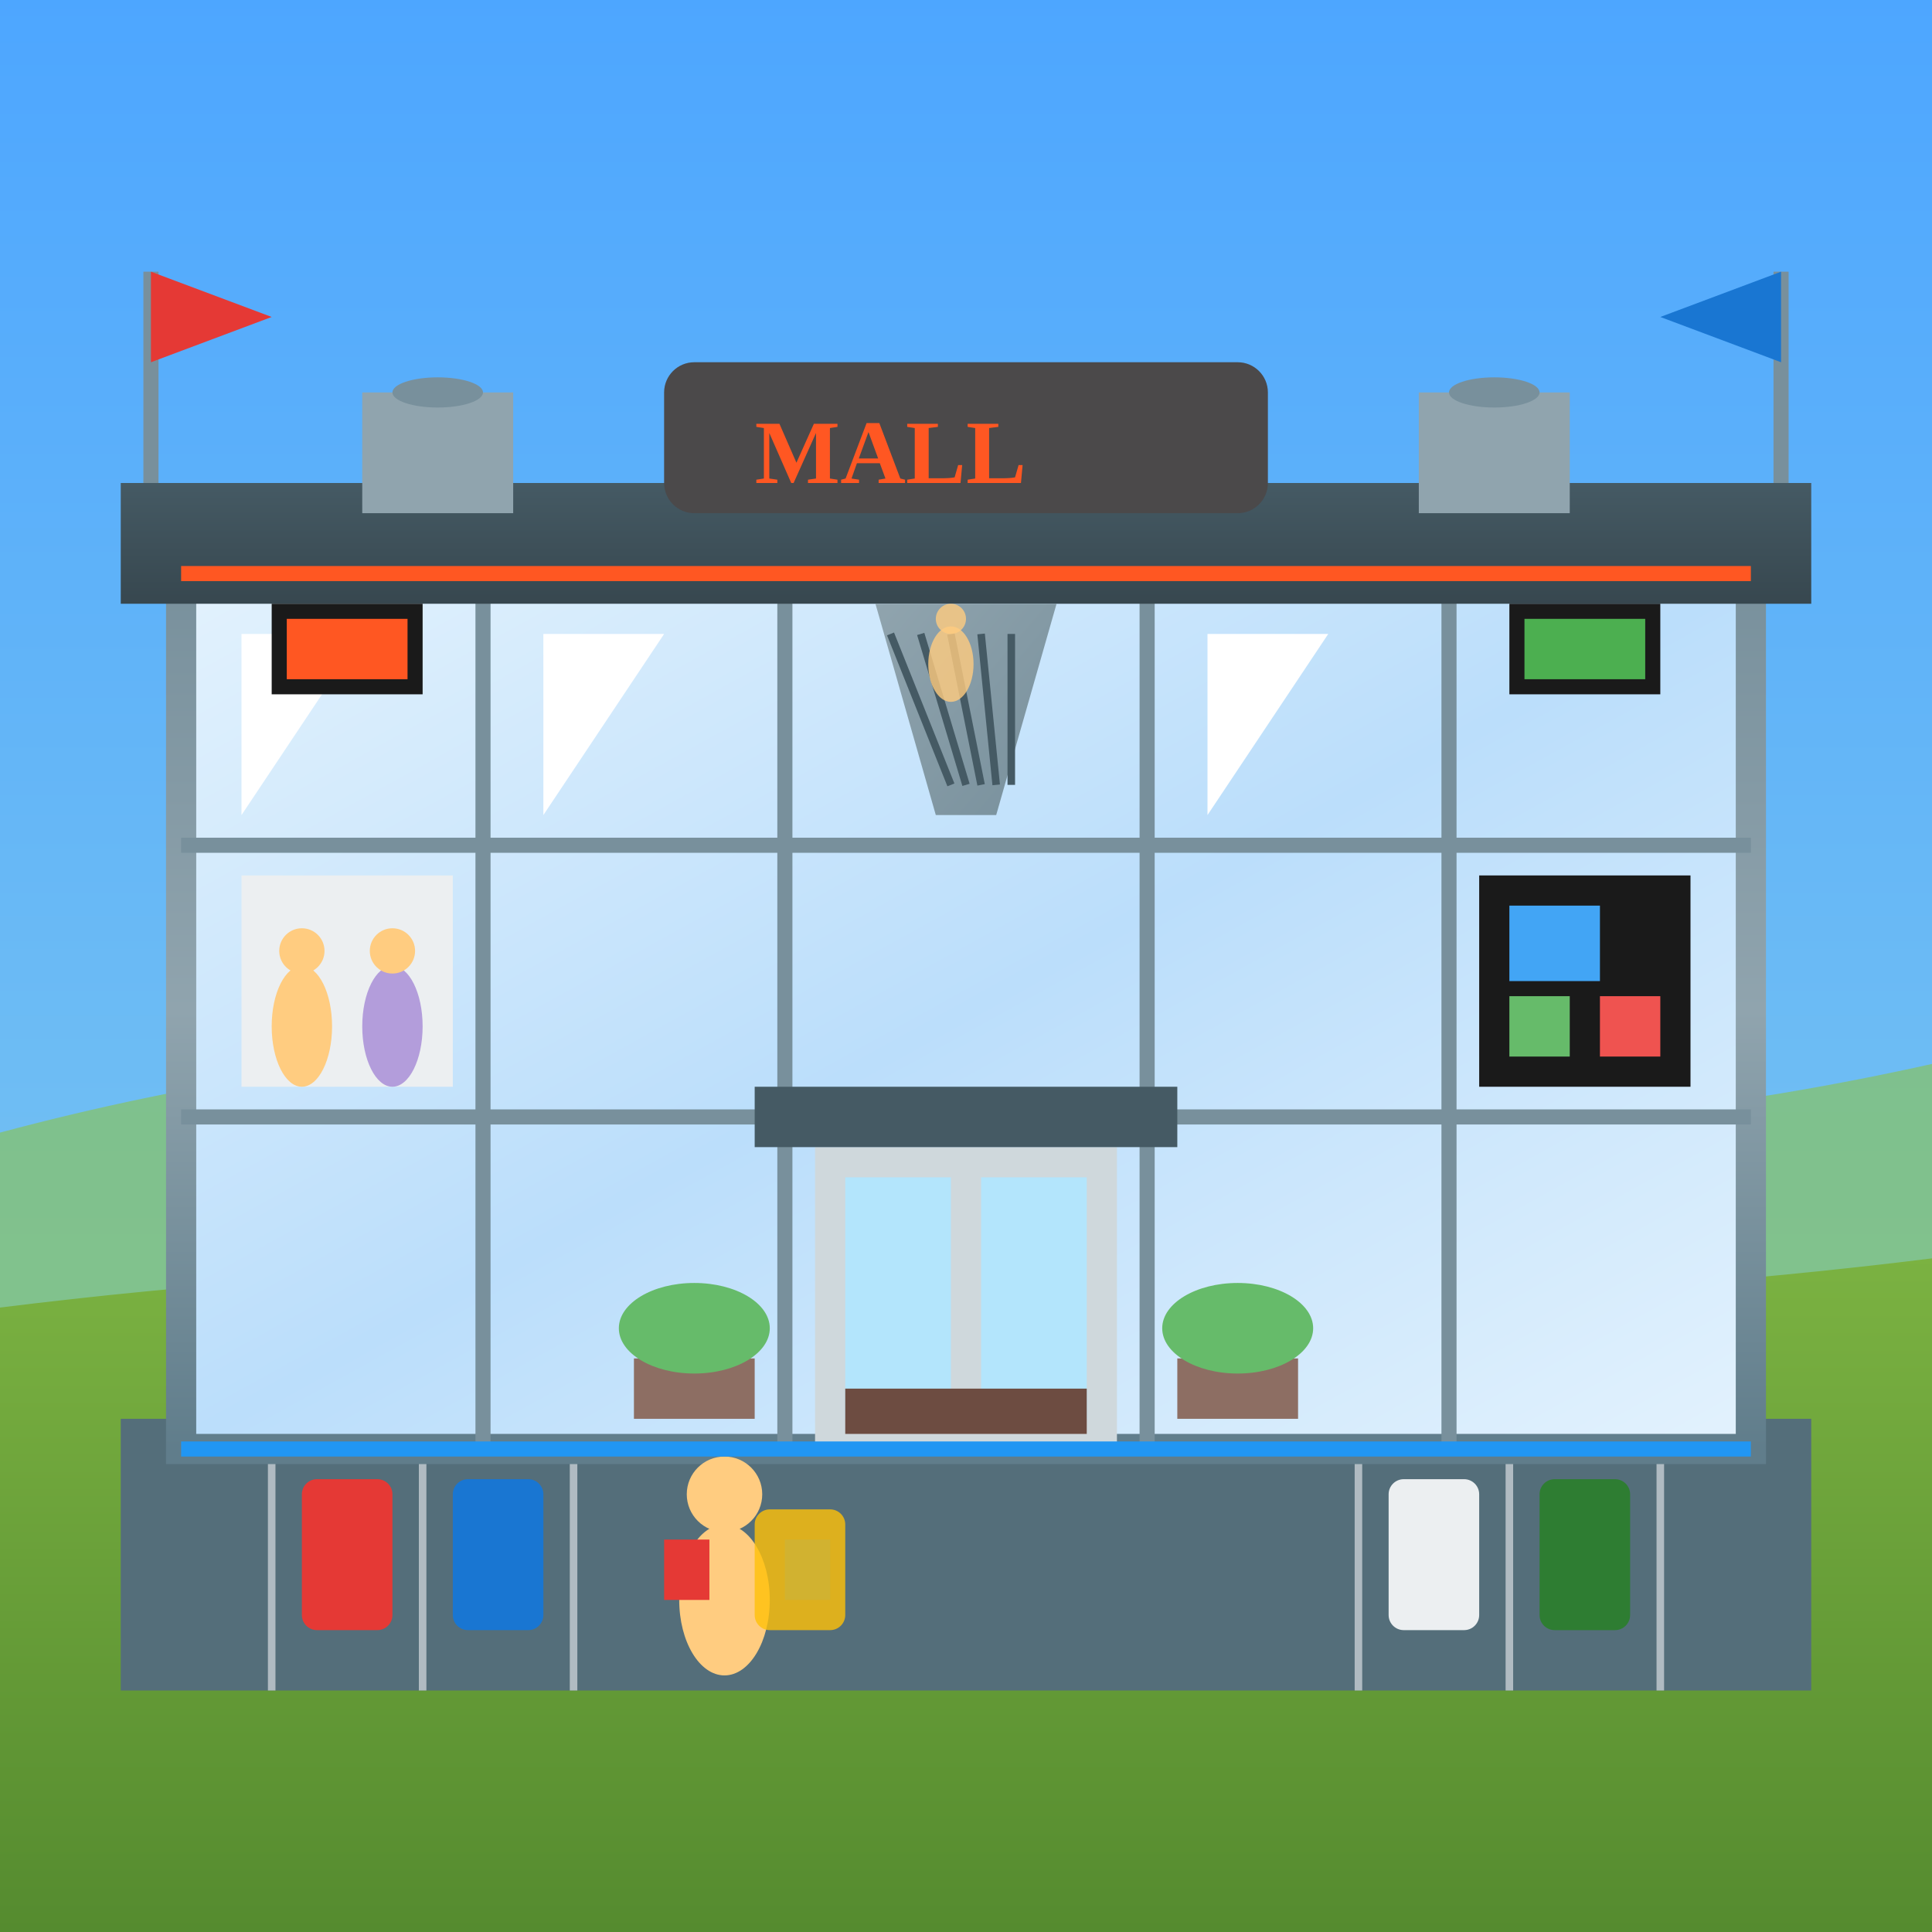
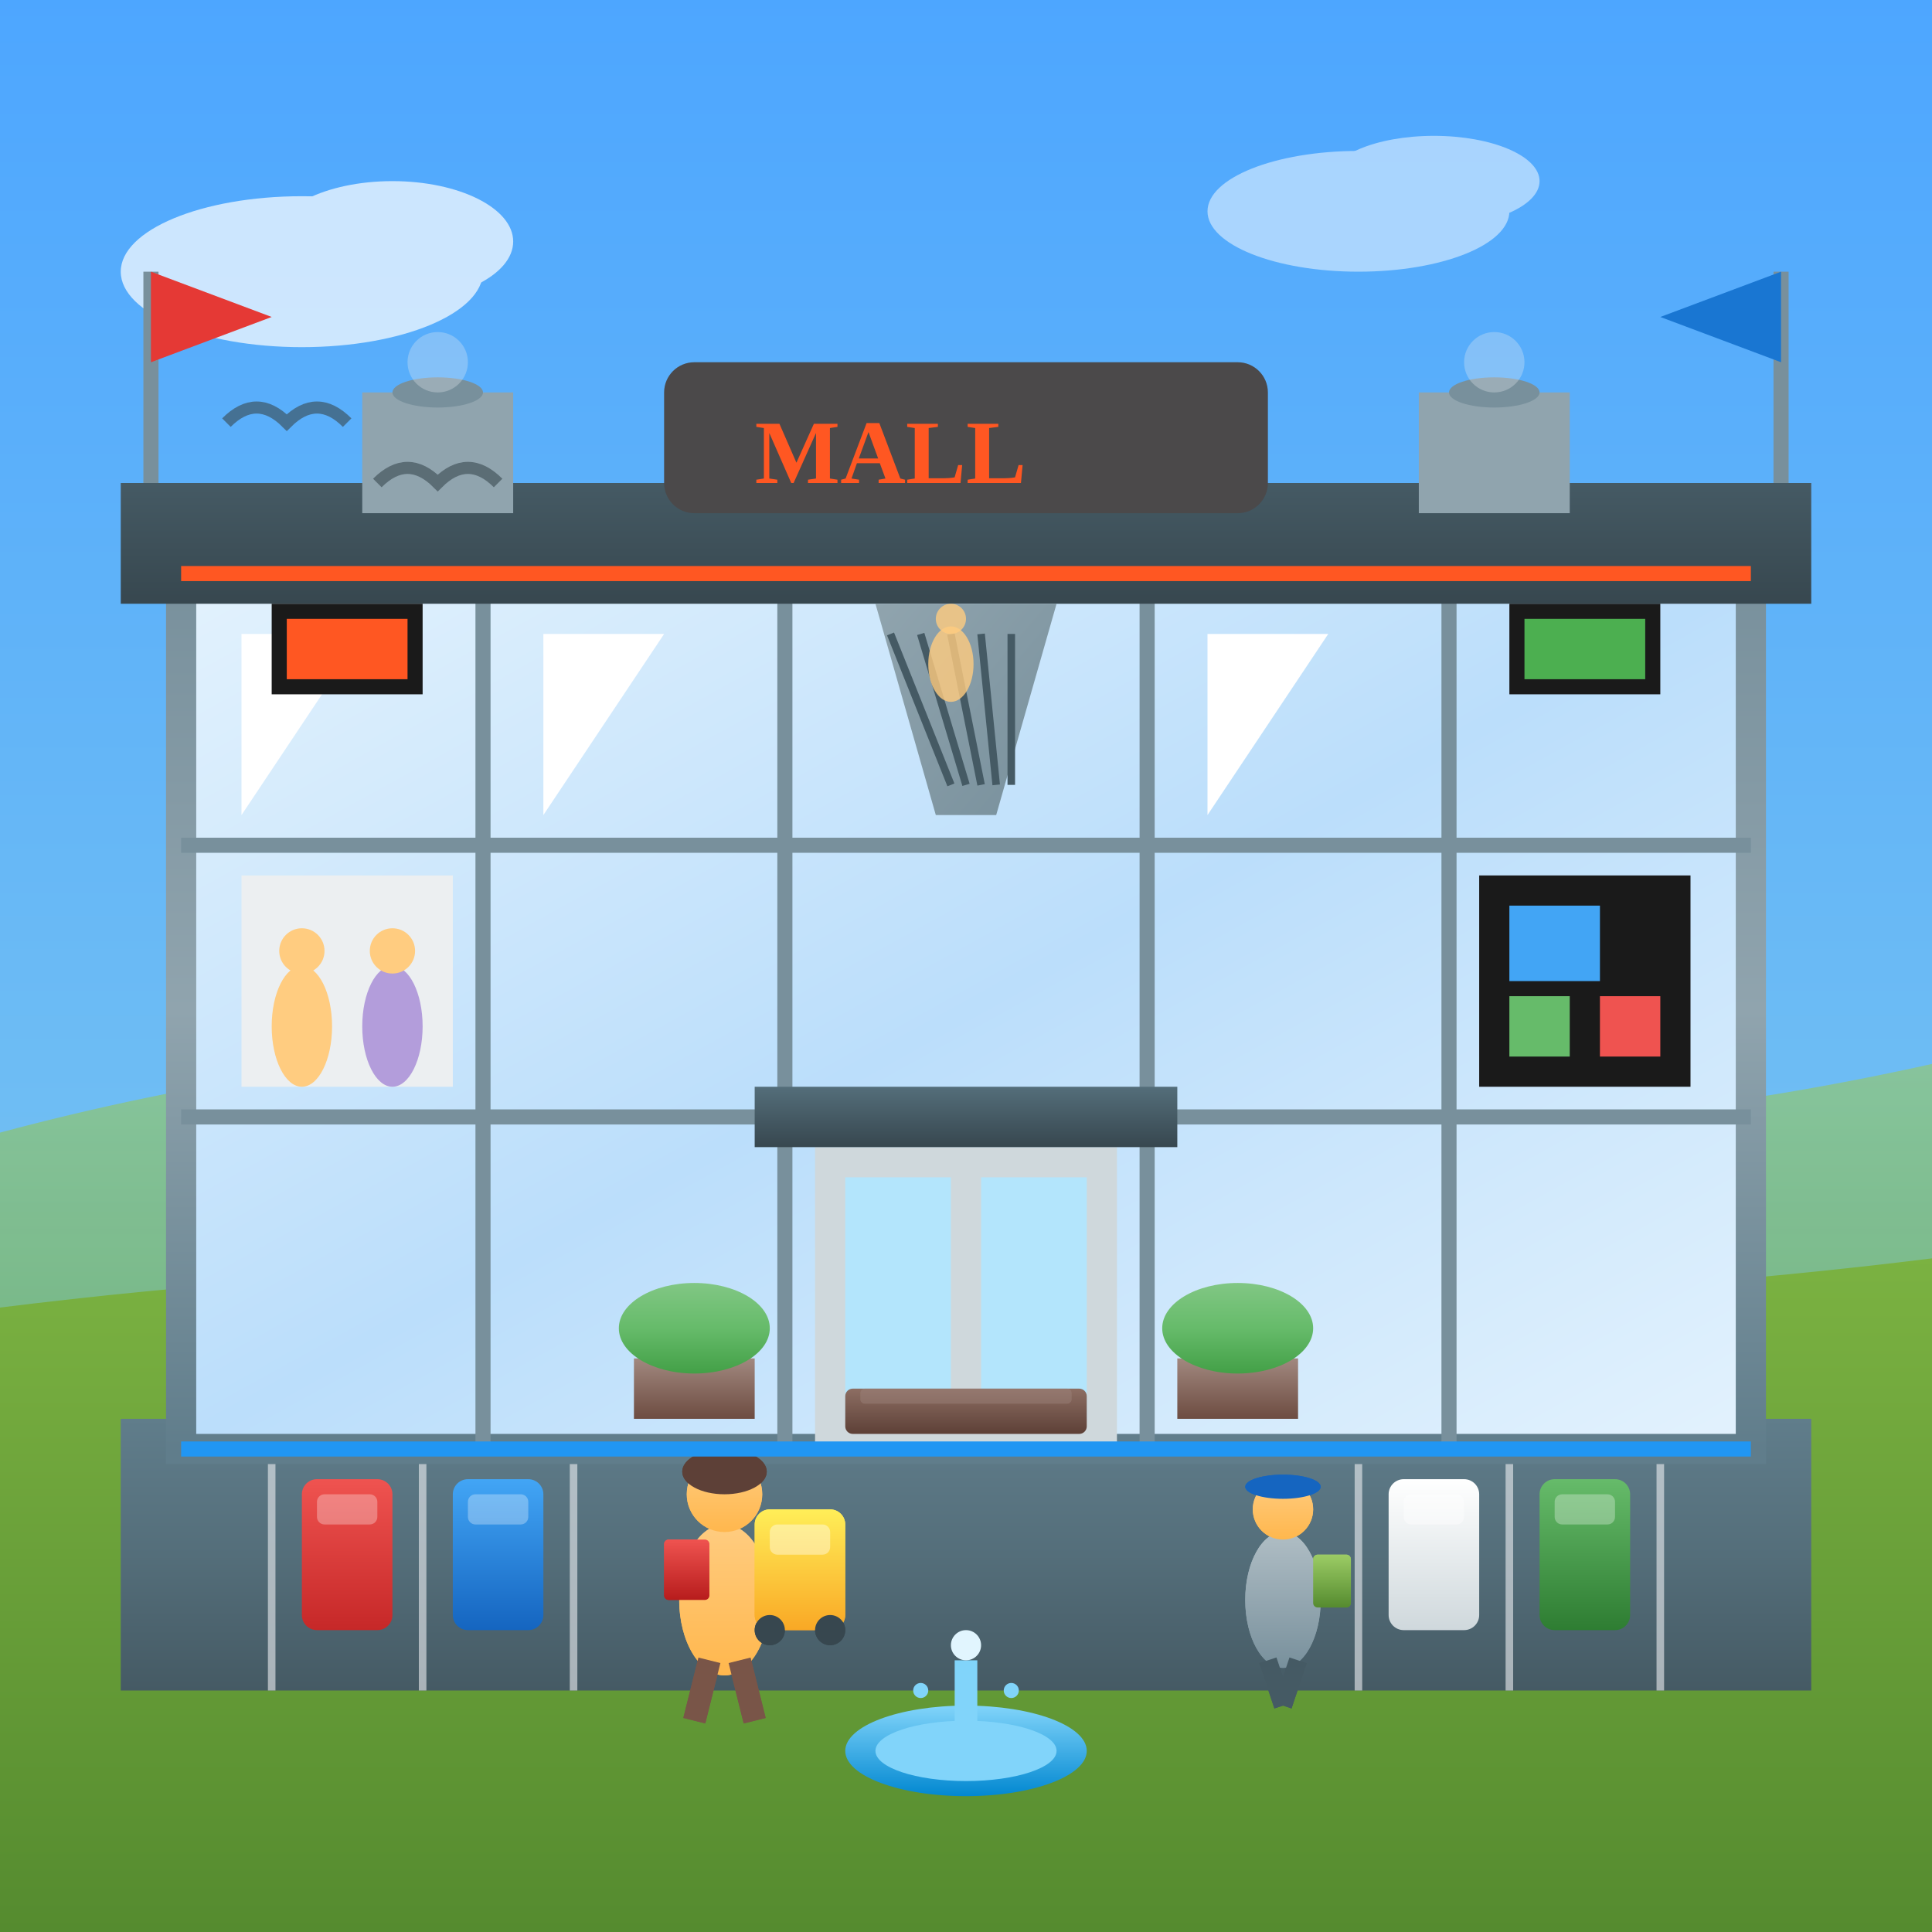
<svg xmlns="http://www.w3.org/2000/svg" viewBox="0 0 128 128" width="128" height="128">
  <defs>
    <linearGradient id="glassStore" x1="0%" y1="0%" x2="100%" y2="100%">
      <stop offset="0%" style="stop-color:#E3F2FD" />
      <stop offset="50%" style="stop-color:#BBDEFB" />
      <stop offset="100%" style="stop-color:#E3F2FD" />
    </linearGradient>
    <linearGradient id="steelFrame" x1="0%" y1="0%" x2="0%" y2="100%">
      <stop offset="0%" style="stop-color:#78909C" />
      <stop offset="50%" style="stop-color:#90A4AE" />
      <stop offset="100%" style="stop-color:#607D8B" />
    </linearGradient>
    <linearGradient id="mallRoof" x1="0%" y1="0%" x2="0%" y2="100%">
      <stop offset="0%" style="stop-color:#455A64" />
      <stop offset="100%" style="stop-color:#37474F" />
    </linearGradient>
    <linearGradient id="sky" x1="0%" y1="0%" x2="0%" y2="100%">
      <stop offset="0%" style="stop-color:#4da6ff" />
      <stop offset="100%" style="stop-color:#87ceeb" />
    </linearGradient>
    <linearGradient id="grass" x1="0%" y1="0%" x2="0%" y2="100%">
      <stop offset="0%" style="stop-color:#7cb342" />
      <stop offset="100%" style="stop-color:#558b2f" />
    </linearGradient>
    <linearGradient id="escalator" x1="0%" y1="0%" x2="100%" y2="100%">
      <stop offset="0%" style="stop-color:#90A4AE" />
      <stop offset="100%" style="stop-color:#78909C" />
    </linearGradient>
    <filter id="glow" x="-50%" y="-50%" width="200%" height="200%">
      <feGaussianBlur stdDeviation="1" result="coloredBlur" />
      <feMerge>
        <feMergeNode in="coloredBlur" />
        <feMergeNode in="SourceGraphic" />
      </feMerge>
    </filter>
+     <linearGradient id="parkingLot" x1="0%" y1="0%" x2="0%" y2="100%">
+       <stop offset="0%" style="stop-color:#607D8B" />
+       <stop offset="50%" style="stop-color:#546E7A" />
+       <stop offset="100%" style="stop-color:#455A64" />
+     </linearGradient>
+     <linearGradient id="carRed" x1="0%" y1="0%" x2="0%" y2="100%">
+       <stop offset="0%" style="stop-color:#EF5350" />
+       <stop offset="100%" style="stop-color:#C62828" />
+     </linearGradient>
+     <linearGradient id="carBlue" x1="0%" y1="0%" x2="0%" y2="100%">
+       <stop offset="0%" style="stop-color:#42A5F5" />
+       <stop offset="100%" style="stop-color:#1565C0" />
+     </linearGradient>
+     <linearGradient id="carWhite" x1="0%" y1="0%" x2="0%" y2="100%">
+       <stop offset="0%" style="stop-color:#FFFFFF" />
+       <stop offset="100%" style="stop-color:#CFD8DC" />
+     </linearGradient>
+     <linearGradient id="carGreen" x1="0%" y1="0%" x2="0%" y2="100%">
+       <stop offset="0%" style="stop-color:#66BB6A" />
+       <stop offset="100%" style="stop-color:#2E7D32" />
+     </linearGradient>
+     <linearGradient id="carYellow" x1="0%" y1="0%" x2="0%" y2="100%">
+       <stop offset="0%" style="stop-color:#FFEE58" />
+       <stop offset="100%" style="stop-color:#F9A825" />
+     </linearGradient>
+     <linearGradient id="planter" x1="0%" y1="0%" x2="0%" y2="100%">
+       <stop offset="0%" style="stop-color:#A1887F" />
+       <stop offset="100%" style="stop-color:#6D4C41" />
+     </linearGradient>
+     <linearGradient id="plantLeaves" x1="0%" y1="0%" x2="0%" y2="100%">
+       <stop offset="0%" style="stop-color:#81C784" />
+       <stop offset="50%" style="stop-color:#66BB6A" />
+       <stop offset="100%" style="stop-color:#43A047" />
+     </linearGradient>
+     <linearGradient id="bench" x1="0%" y1="0%" x2="0%" y2="100%">
+       <stop offset="0%" style="stop-color:#8D6E63" />
+       <stop offset="100%" style="stop-color:#5D4037" />
+     </linearGradient>
+     <linearGradient id="fountain" x1="0%" y1="0%" x2="0%" y2="100%">
+       <stop offset="0%" style="stop-color:#81D4FA" />
+       <stop offset="100%" style="stop-color:#0288D1" />
+     </linearGradient>
+     <linearGradient id="person1" x1="0%" y1="0%" x2="0%" y2="100%">
+       <stop offset="0%" style="stop-color:#FFCC80" />
+       <stop offset="100%" style="stop-color:#FFB74D" />
+     </linearGradient>
+     <linearGradient id="person2" x1="0%" y1="0%" x2="0%" y2="100%">
+       <stop offset="0%" style="stop-color:#B0BEC5" />
+       <stop offset="100%" style="stop-color:#78909C" />
+     </linearGradient>
+     <linearGradient id="shoppingBag1" x1="0%" y1="0%" x2="0%" y2="100%">
+       <stop offset="0%" style="stop-color:#EF5350" />
+       <stop offset="100%" style="stop-color:#B71C1C" />
+     </linearGradient>
+     <linearGradient id="shoppingBag2" x1="0%" y1="0%" x2="0%" y2="100%">
+       <stop offset="0%" style="stop-color:#42A5F5" />
+       <stop offset="100%" style="stop-color:#1565C0" />
+     </linearGradient>
+     <linearGradient id="shoppingBag3" x1="0%" y1="0%" x2="0%" y2="100%">
+       <stop offset="0%" style="stop-color:#9CCC65" />
+       <stop offset="100%" style="stop-color:#558B2F" />
+     </linearGradient>
+     <linearGradient id="overhang" x1="0%" y1="0%" x2="0%" y2="100%">
+       <stop offset="0%" style="stop-color:#546E7A" />
+       <stop offset="100%" style="stop-color:#37474F" />
+     </linearGradient>
+     <linearGradient id="hills" x1="0%" y1="0%" x2="0%" y2="100%">
+       <stop offset="0%" style="stop-color:#9CCC65" />
+       <stop offset="100%" style="stop-color:#7CB342" />
+     </linearGradient>
  </defs>
  <rect width="128" height="128" fill="url(#sky)" />
-   <path d="M-10,78 Q30,65 64,72 Q98,79 138,68 L138,88 L-10,88 Z" fill="#8bc34a" opacity="0.6" />
+   <g opacity="0.7">
+     <ellipse cx="20" cy="18" rx="12" ry="5" fill="#FFFFFF">
+       <animate attributeName="cx" values="20;140" dur="45s" repeatCount="indefinite" />
+     </ellipse>
+     <ellipse cx="26" cy="16" rx="8" ry="4" fill="#FFFFFF">
+       <animate attributeName="cx" values="26;146" dur="45s" repeatCount="indefinite" />
+     </ellipse>
+   </g>
+   <g opacity="0.5">
+     <ellipse cx="90" cy="14" rx="10" ry="4" fill="#FFFFFF">
+       <animate attributeName="cx" values="90;-30" dur="60s" repeatCount="indefinite" />
+     </ellipse>
+     <ellipse cx="95" cy="12" rx="7" ry="3" fill="#FFFFFF">
+       <animate attributeName="cx" values="95;-25" dur="60s" repeatCount="indefinite" />
+     </ellipse>
+   </g>
+   <path d="M-10,78 Q30,65 64,72 Q98,79 138,68 L138,88 L-10,88 Z" fill="url(#hills)" opacity="0.6" />
  <path d="M-10,128 L-10,88 Q30,82 64,85 Q98,88 138,82 L138,128 Z" fill="url(#grass)" />
-   <rect x="8" y="94" width="112" height="18" fill="#546E7A" />
+   <rect x="8" y="94" width="112" height="18" fill="url(#parkingLot)" />
  <g stroke="#ECEFF1" stroke-width="0.5" opacity="0.6">
    <line x1="18" y1="94" x2="18" y2="112" />
    <line x1="28" y1="94" x2="28" y2="112" />
    <line x1="38" y1="94" x2="38" y2="112" />
    <line x1="90" y1="94" x2="90" y2="112" />
    <line x1="100" y1="94" x2="100" y2="112" />
    <line x1="110" y1="94" x2="110" y2="112" />
  </g>
-   <rect x="20" y="98" width="6" height="10" rx="1" fill="#E53935" />
-   <rect x="30" y="98" width="6" height="10" rx="1" fill="#1976D2" />
-   <rect x="92" y="98" width="6" height="10" rx="1" fill="#ECEFF1" />
-   <rect x="102" y="98" width="6" height="10" rx="1" fill="#2E7D32" />
+   <rect x="20" y="98" width="6" height="10" rx="1" fill="url(#carRed)" />
+   <rect x="21" y="99" width="4" height="2" rx="0.5" fill="#FFFFFF" opacity="0.3" />
+   <rect x="30" y="98" width="6" height="10" rx="1" fill="url(#carBlue)" />
+   <rect x="31" y="99" width="4" height="2" rx="0.5" fill="#FFFFFF" opacity="0.3" />
+   <rect x="92" y="98" width="6" height="10" rx="1" fill="url(#carWhite)" />
+   <rect x="93" y="99" width="4" height="2" rx="0.5" fill="#FFFFFF" opacity="0.4" />
+   <rect x="102" y="98" width="6" height="10" rx="1" fill="url(#carGreen)" />
+   <rect x="103" y="99" width="4" height="2" rx="0.5" fill="#FFFFFF" opacity="0.3" />
  <rect x="12" y="38" width="104" height="58" fill="url(#glassStore)" stroke="url(#steelFrame)" stroke-width="2" />
  <g fill="none" stroke="#78909C" stroke-width="1">
    <line x1="32" y1="38" x2="32" y2="96" />
    <line x1="52" y1="38" x2="52" y2="96" />
    <line x1="76" y1="38" x2="76" y2="96" />
    <line x1="96" y1="38" x2="96" y2="96" />
    <line x1="12" y1="56" x2="116" y2="56" />
    <line x1="12" y1="74" x2="116" y2="74" />
  </g>
  <g fill="#FFFFFF">
    <polygon points="16,42 24,42 16,54">
      <animate attributeName="opacity" values="0.2;0.5;0.2" dur="3s" repeatCount="indefinite" />
    </polygon>
    <polygon points="36,42 44,42 36,54">
      <animate attributeName="opacity" values="0.4;0.2;0.4" dur="3.5s" repeatCount="indefinite" />
    </polygon>
    <polygon points="80,42 88,42 80,54">
      <animate attributeName="opacity" values="0.3;0.5;0.3" dur="4s" repeatCount="indefinite" />
    </polygon>
  </g>
  <rect x="8" y="32" width="112" height="8" fill="url(#mallRoof)" />
  <rect x="24" y="26" width="10" height="8" fill="#90A4AE" />
  <ellipse cx="29" cy="26" rx="3" ry="1" fill="#78909C">
    <animate attributeName="ry" values="1;1.5;1" dur="2s" repeatCount="indefinite" />
  </ellipse>
+   <g opacity="0.3">
+     <circle cx="29" cy="24" r="2" fill="#ECEFF1">
+       <animate attributeName="cy" values="24;18;12" dur="3s" repeatCount="indefinite" />
+       <animate attributeName="opacity" values="0.4;0.2;0" dur="3s" repeatCount="indefinite" />
+       <animate attributeName="r" values="2;4;6" dur="3s" repeatCount="indefinite" />
+     </circle>
+     <circle cx="29" cy="24" r="1.5" fill="#ECEFF1">
+       <animate attributeName="cy" values="24;16;8" dur="4s" repeatCount="indefinite" begin="1s" />
+       <animate attributeName="opacity" values="0.3;0.15;0" dur="4s" repeatCount="indefinite" begin="1s" />
+       <animate attributeName="r" values="1.5;3;5" dur="4s" repeatCount="indefinite" begin="1s" />
+     </circle>
+   </g>
  <rect x="94" y="26" width="10" height="8" fill="#90A4AE" />
  <ellipse cx="99" cy="26" rx="3" ry="1" fill="#78909C">
    <animate attributeName="ry" values="1.5;1;1.5" dur="2s" repeatCount="indefinite" />
  </ellipse>
+   <g opacity="0.3">
+     <circle cx="99" cy="24" r="2" fill="#ECEFF1">
+       <animate attributeName="cy" values="24;17;10" dur="3.5s" repeatCount="indefinite" />
+       <animate attributeName="opacity" values="0.4;0.2;0" dur="3.5s" repeatCount="indefinite" />
+       <animate attributeName="r" values="2;4;6" dur="3.5s" repeatCount="indefinite" />
+     </circle>
+   </g>
  <rect x="44" y="24" width="40" height="10" fill="#37474F" rx="2" />
  <text x="50" y="32" font-size="6" fill="#FF5722" font-weight="bold">MALL</text>
  <rect x="44" y="24" width="40" height="10" fill="#FF5722" opacity="0.1" rx="2">
    <animate attributeName="opacity" values="0.05;0.15;0.05" dur="2s" repeatCount="indefinite" />
  </rect>
  <rect x="54" y="76" width="20" height="20" fill="#CFD8DC" />
  <rect x="56" y="78" width="7" height="16" fill="#B3E5FC">
    <animate attributeName="x" values="56;54;56" dur="4s" repeatCount="indefinite" />
    <animate attributeName="width" values="7;5;7" dur="4s" repeatCount="indefinite" />
  </rect>
  <rect x="65" y="78" width="7" height="16" fill="#B3E5FC">
    <animate attributeName="x" values="65;69;65" dur="4s" repeatCount="indefinite" />
    <animate attributeName="width" values="7;5;7" dur="4s" repeatCount="indefinite" />
  </rect>
-   <rect x="50" y="72" width="28" height="4" fill="#455A64" />
+   <rect x="50" y="72" width="28" height="4" fill="url(#overhang)" />
  <rect x="16" y="58" width="14" height="14" fill="#ECEFF1" />
  <g>
    <animateTransform attributeName="transform" type="rotate" values="0 20 68;2 20 68;0 20 68;-2 20 68;0 20 68" dur="4s" repeatCount="indefinite" />
    <ellipse cx="20" cy="68" rx="2" ry="4" fill="#FFCC80" />
    <circle cx="20" cy="63" r="1.5" fill="#FFCC80" />
  </g>
  <ellipse cx="26" cy="68" rx="2" ry="4" fill="#B39DDB" />
  <circle cx="26" cy="63" r="1.5" fill="#FFCC80" />
  <rect x="98" y="58" width="14" height="14" fill="#1A1A1A" />
  <rect x="100" y="60" width="6" height="5" fill="#42A5F5">
    <animate attributeName="opacity" values="0.7;1;0.7" dur="1.5s" repeatCount="indefinite" />
  </rect>
  <rect x="100" y="66" width="4" height="4" fill="#66BB6A">
    <animate attributeName="opacity" values="1;0.7;1" dur="2s" repeatCount="indefinite" />
  </rect>
  <rect x="106" y="66" width="4" height="4" fill="#EF5350">
    <animate attributeName="opacity" values="0.8;1;0.8" dur="1.8s" repeatCount="indefinite" />
  </rect>
  <polygon points="58,40 70,40 66,54 62,54" fill="url(#escalator)" />
  <g stroke="#455A64" stroke-width="0.5">
    <line x1="59" y1="42" x2="63" y2="52" />
    <line x1="61" y1="42" x2="64" y2="52" />
    <line x1="63" y1="42" x2="65" y2="52" />
    <line x1="65" y1="42" x2="66" y2="52" />
    <line x1="67" y1="42" x2="67" y2="52" />
  </g>
  <g>
    <animateTransform attributeName="transform" type="translate" values="0,0;4,8;0,0" dur="4s" repeatCount="indefinite" />
    <ellipse cx="63" cy="44" rx="1.5" ry="2.5" fill="#FFCC80" opacity="0.8" />
    <circle cx="63" cy="41" r="1" fill="#FFCC80" opacity="0.8" />
  </g>
  <rect x="18" y="40" width="10" height="6" fill="#1A1A1A" />
  <rect x="19" y="41" width="8" height="4" fill="#FF5722">
    <animate attributeName="fill" values="#FF5722;#4CAF50;#2196F3;#FF5722" dur="4s" repeatCount="indefinite" />
  </rect>
  <rect x="100" y="40" width="10" height="6" fill="#1A1A1A" />
  <rect x="101" y="41" width="8" height="4" fill="#4CAF50">
    <animate attributeName="fill" values="#4CAF50;#2196F3;#FF5722;#4CAF50" dur="4s" repeatCount="indefinite" />
  </rect>
-   <rect x="42" y="90" width="8" height="4" fill="#8D6E63" />
-   <ellipse cx="46" cy="88" rx="5" ry="3" fill="#66BB6A" />
-   <rect x="78" y="90" width="8" height="4" fill="#8D6E63" />
-   <ellipse cx="82" cy="88" rx="5" ry="3" fill="#66BB6A" />
-   <rect x="56" y="92" width="16" height="3" fill="#6D4C41" />
-   <g>
-     <animateTransform attributeName="transform" type="translate" values="-10,0;10,0" dur="6s" repeatCount="indefinite" />
-     <ellipse cx="48" cy="106" rx="3" ry="5" fill="#FFCC80" />
-     <circle cx="48" cy="99" r="2.5" fill="#FFCC80" />
-     <rect x="44" y="102" width="3" height="4" fill="#E53935">
+   <rect x="42" y="90" width="8" height="4" fill="url(#planter)" />
+   <ellipse cx="46" cy="88" rx="5" ry="3" fill="url(#plantLeaves)">
+     <animate attributeName="ry" values="3;3.3;3" dur="3s" repeatCount="indefinite" />
+   </ellipse>
+   <rect x="78" y="90" width="8" height="4" fill="url(#planter)" />
+   <ellipse cx="82" cy="88" rx="5" ry="3" fill="url(#plantLeaves)">
+     <animate attributeName="ry" values="3;3.3;3" dur="3.5s" repeatCount="indefinite" />
+   </ellipse>
+   <ellipse cx="64" cy="116" rx="8" ry="3" fill="url(#fountain)" />
+   <ellipse cx="64" cy="116" rx="6" ry="2" fill="#81D4FA">
+     <animate attributeName="opacity" values="0.6;0.9;0.6" dur="1s" repeatCount="indefinite" />
+   </ellipse>
+   <line x1="64" y1="116" x2="64" y2="110" stroke="#81D4FA" stroke-width="1.5">
+     <animate attributeName="y2" values="110;108;110" dur="0.8s" repeatCount="indefinite" />
+     <animate attributeName="opacity" values="0.8;1;0.8" dur="0.8s" repeatCount="indefinite" />
+   </line>
+   <circle cx="64" cy="109" r="1" fill="#E1F5FE">
+     <animate attributeName="cy" values="109;107;109" dur="0.8s" repeatCount="indefinite" />
+     <animate attributeName="r" values="0.5;1.5;0.5" dur="0.8s" repeatCount="indefinite" />
+   </circle>
+   <circle cx="61" cy="112" r="0.5" fill="#81D4FA">
+     <animate attributeName="cy" values="110;115" dur="0.5s" repeatCount="indefinite" />
+     <animate attributeName="opacity" values="0.8;0" dur="0.5s" repeatCount="indefinite" />
+   </circle>
+   <circle cx="67" cy="112" r="0.5" fill="#81D4FA">
+     <animate attributeName="cy" values="110;115" dur="0.5s" repeatCount="indefinite" begin="0.25s" />
+     <animate attributeName="opacity" values="0.8;0" dur="0.5s" repeatCount="indefinite" begin="0.25s" />
+   </circle>
+   <rect x="56" y="92" width="16" height="3" fill="url(#bench)" rx="0.5" />
+   <rect x="57" y="92" width="14" height="1" fill="#A1887F" opacity="0.4" rx="0.3" />
+   <g>
+     <animateTransform attributeName="transform" type="translate" values="-30,0;50,0" dur="10s" repeatCount="indefinite" />
+     <ellipse cx="48" cy="106" rx="3" ry="5" fill="url(#person1)" />
+     <circle cx="48" cy="99" r="2.5" fill="url(#person1)" />
+     <ellipse cx="48" cy="97.5" rx="2.8" ry="1.5" fill="#5D4037" />
+     <rect x="44" y="102" width="3" height="4" fill="url(#shoppingBag1)" rx="0.3">
      <animate attributeName="y" values="102;101;102" dur="0.5s" repeatCount="indefinite" />
    </rect>
-     <rect x="52" y="102" width="3" height="4" fill="#1976D2">
+     <rect x="52" y="102" width="3" height="4" fill="url(#shoppingBag2)" rx="0.3">
      <animate attributeName="y" values="101;102;101" dur="0.5s" repeatCount="indefinite" />
    </rect>
+     <line x1="47" y1="110" x2="46" y2="114" stroke="#795548" stroke-width="1.5">
+       <animate attributeName="x2" values="46;48;46" dur="0.5s" repeatCount="indefinite" />
+     </line>
+     <line x1="49" y1="110" x2="50" y2="114" stroke="#795548" stroke-width="1.5">
+       <animate attributeName="x2" values="50;48;50" dur="0.5s" repeatCount="indefinite" />
+     </line>
+   </g>
+   <g>
+     <animateTransform attributeName="transform" type="translate" values="-110,0;-30,0" dur="10s" repeatCount="indefinite" />
+     <ellipse cx="48" cy="106" rx="3" ry="5" fill="url(#person1)" />
+     <circle cx="48" cy="99" r="2.5" fill="url(#person1)" />
+     <ellipse cx="48" cy="97.5" rx="2.8" ry="1.5" fill="#5D4037" />
+     <rect x="44" y="102" width="3" height="4" fill="url(#shoppingBag1)" rx="0.3">
+       <animate attributeName="y" values="102;101;102" dur="0.5s" repeatCount="indefinite" />
+     </rect>
+     <rect x="52" y="102" width="3" height="4" fill="url(#shoppingBag2)" rx="0.3">
+       <animate attributeName="y" values="101;102;101" dur="0.5s" repeatCount="indefinite" />
+     </rect>
+     <line x1="47" y1="110" x2="46" y2="114" stroke="#795548" stroke-width="1.5">
+       <animate attributeName="x2" values="46;48;46" dur="0.5s" repeatCount="indefinite" />
+     </line>
+     <line x1="49" y1="110" x2="50" y2="114" stroke="#795548" stroke-width="1.5">
+       <animate attributeName="x2" values="50;48;50" dur="0.5s" repeatCount="indefinite" />
+     </line>
  </g>
  <line x1="12" y1="38" x2="116" y2="38" stroke="#FF5722" stroke-width="1">
    <animate attributeName="opacity" values="0.4;0.8;0.4" dur="2s" repeatCount="indefinite" />
  </line>
  <line x1="12" y1="96" x2="116" y2="96" stroke="#2196F3" stroke-width="1">
    <animate attributeName="opacity" values="0.8;0.4;0.8" dur="2s" repeatCount="indefinite" />
  </line>
  <line x1="10" y1="32" x2="10" y2="18" stroke="#78909C" stroke-width="1" />
  <polygon points="10,18 10,24 18,21" fill="#E53935">
    <animateTransform attributeName="transform" type="skewX" values="0;3;0;-3;0" dur="2s" repeatCount="indefinite" />
  </polygon>
  <line x1="118" y1="32" x2="118" y2="18" stroke="#78909C" stroke-width="1" />
  <polygon points="118,18 118,24 110,21" fill="#1976D2">
    <animateTransform attributeName="transform" type="skewX" values="0;-3;0;3;0" dur="2.5s" repeatCount="indefinite" />
  </polygon>
  <g>
-     <animateTransform attributeName="transform" type="translate" values="-30,0;0,0" dur="8s" repeatCount="indefinite" />
-     <rect x="50" y="100" width="6" height="8" rx="1" fill="#FFC107" opacity="0.8" />
-   </g>
+     <animateTransform attributeName="transform" type="translate" values="-50,0;80,0" dur="12s" repeatCount="indefinite" />
+     <rect x="50" y="100" width="6" height="8" rx="1" fill="url(#carYellow)" />
+     <rect x="51" y="101" width="4" height="2" rx="0.5" fill="#FFFFFF" opacity="0.4" />
+     <circle cx="51" cy="108" r="1" fill="#37474F" />
+     <circle cx="55" cy="108" r="1" fill="#37474F" />
+   </g>
+   <g>
+     <animateTransform attributeName="transform" type="translate" values="-180,0;-50,0" dur="12s" repeatCount="indefinite" />
+     <rect x="50" y="100" width="6" height="8" rx="1" fill="url(#carYellow)" />
+     <rect x="51" y="101" width="4" height="2" rx="0.5" fill="#FFFFFF" opacity="0.4" />
+     <circle cx="51" cy="108" r="1" fill="#37474F" />
+     <circle cx="55" cy="108" r="1" fill="#37474F" />
+   </g>
+   <g>
+     <animateTransform attributeName="transform" type="translate" values="50,0;-50,0" dur="12s" repeatCount="indefinite" />
+     <ellipse cx="85" cy="106" rx="2.5" ry="4.5" fill="url(#person2)" />
+     <circle cx="85" cy="100" r="2" fill="url(#person1)" />
+     <ellipse cx="85" cy="98.5" rx="2.5" ry="0.8" fill="#1565C0" />
+     <rect x="87" y="103" width="2.5" height="3.5" fill="url(#shoppingBag3)" rx="0.3">
+       <animate attributeName="y" values="103;102;103" dur="0.4s" repeatCount="indefinite" />
+     </rect>
+     <line x1="84" y1="110" x2="85" y2="113" stroke="#455A64" stroke-width="1.2">
+       <animate attributeName="x2" values="85;83;85" dur="0.4s" repeatCount="indefinite" />
+     </line>
+     <line x1="86" y1="110" x2="85" y2="113" stroke="#455A64" stroke-width="1.2">
+       <animate attributeName="x2" values="85;87;85" dur="0.4s" repeatCount="indefinite" />
+     </line>
+   </g>
+   <g>
+     <animateTransform attributeName="transform" type="translate" values="150,0;50,0" dur="12s" repeatCount="indefinite" />
+     <ellipse cx="85" cy="106" rx="2.5" ry="4.5" fill="url(#person2)" />
+     <circle cx="85" cy="100" r="2" fill="url(#person1)" />
+     <ellipse cx="85" cy="98.5" rx="2.5" ry="0.8" fill="#1565C0" />
+     <rect x="87" y="103" width="2.5" height="3.5" fill="url(#shoppingBag3)" rx="0.3">
+       <animate attributeName="y" values="103;102;103" dur="0.4s" repeatCount="indefinite" />
+     </rect>
+     <line x1="84" y1="110" x2="85" y2="113" stroke="#455A64" stroke-width="1.2">
+       <animate attributeName="x2" values="85;83;85" dur="0.4s" repeatCount="indefinite" />
+     </line>
+     <line x1="86" y1="110" x2="85" y2="113" stroke="#455A64" stroke-width="1.2">
+       <animate attributeName="x2" values="85;87;85" dur="0.4s" repeatCount="indefinite" />
+     </line>
+   </g>
+   <g opacity="0.6">
+     <path d="M15,28 Q17,26 19,28 Q21,26 23,28" fill="none" stroke="#37474F" stroke-width="0.8">
+       <animateTransform attributeName="transform" type="translate" values="0,0;100,10" dur="20s" repeatCount="indefinite" />
+     </path>
+     <path d="M25,32 Q27,30 29,32 Q31,30 33,32" fill="none" stroke="#37474F" stroke-width="0.8">
+       <animateTransform attributeName="transform" type="translate" values="0,0;95,8" dur="22s" repeatCount="indefinite" />
+     </path>
+   </g>
+   <rect x="56" y="58" width="16" height="14" fill="#FFFFFF" opacity="0">
+     <animate attributeName="opacity" values="0;0.15;0" dur="5s" repeatCount="indefinite" />
+   </rect>
+   <rect x="80" y="76" width="14" height="10" fill="#FFFFFF" opacity="0">
+     <animate attributeName="opacity" values="0;0.1;0" dur="7s" repeatCount="indefinite" begin="2s" />
+   </rect>
</svg>
